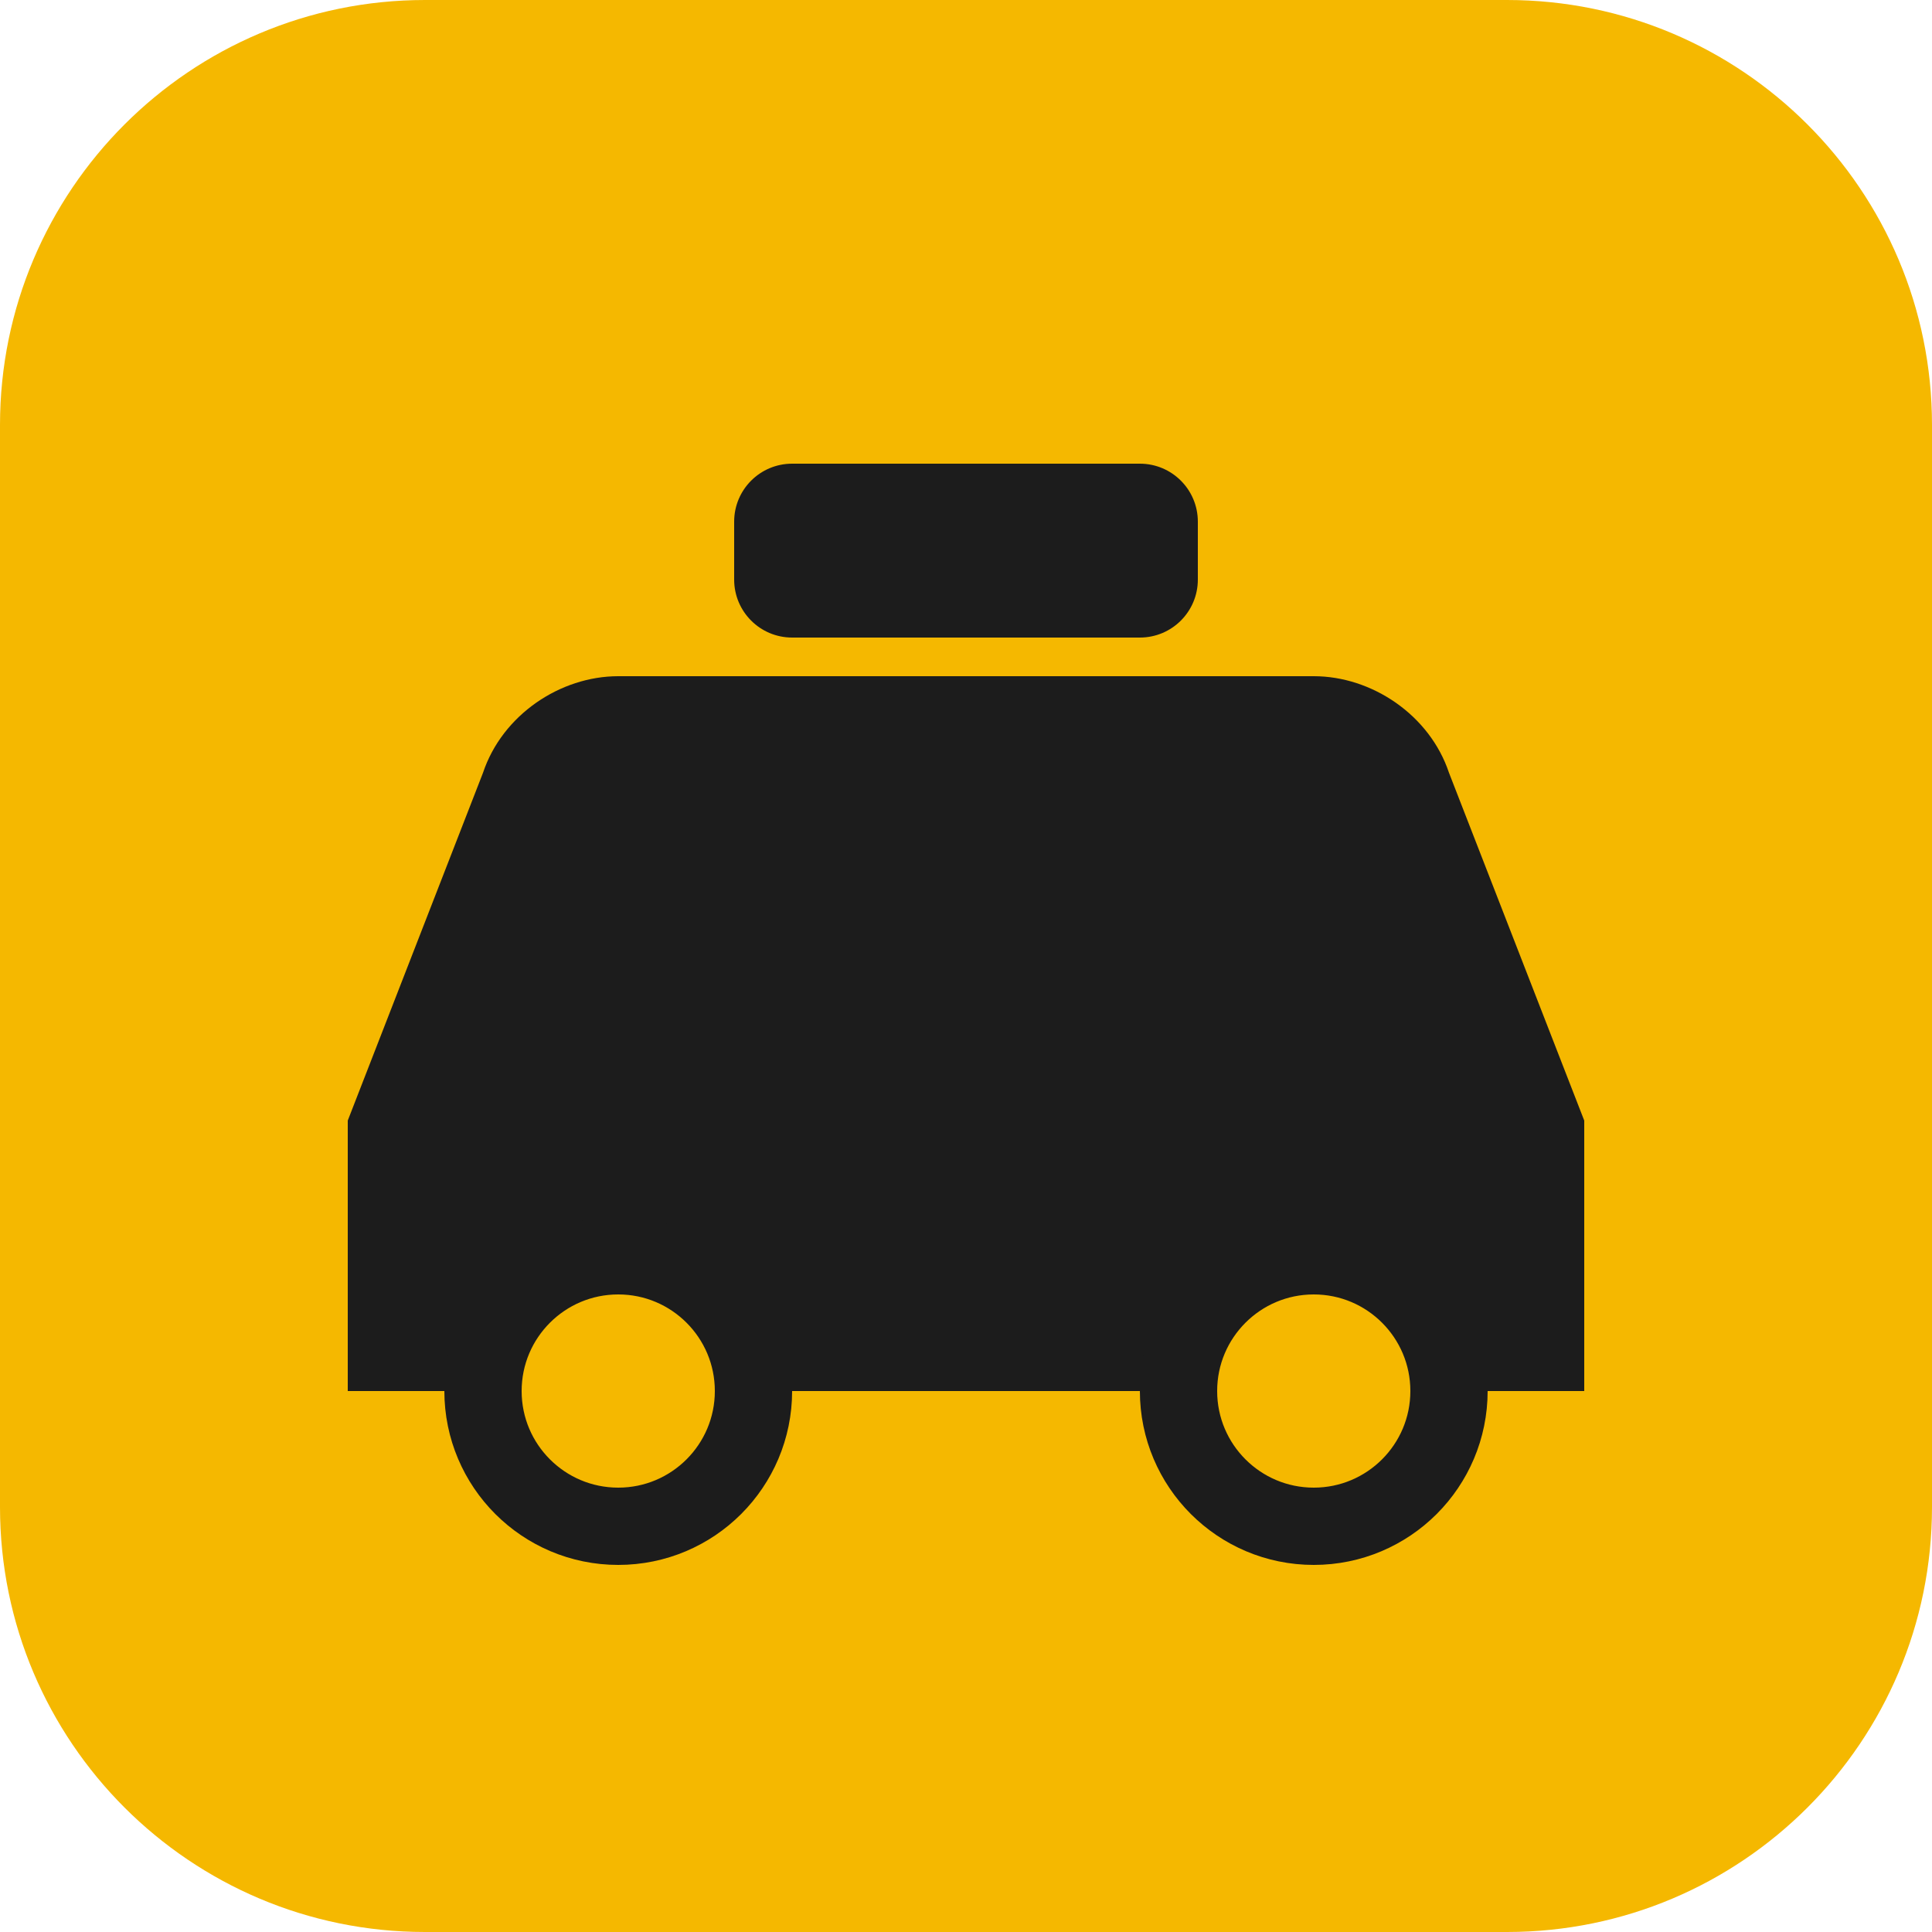
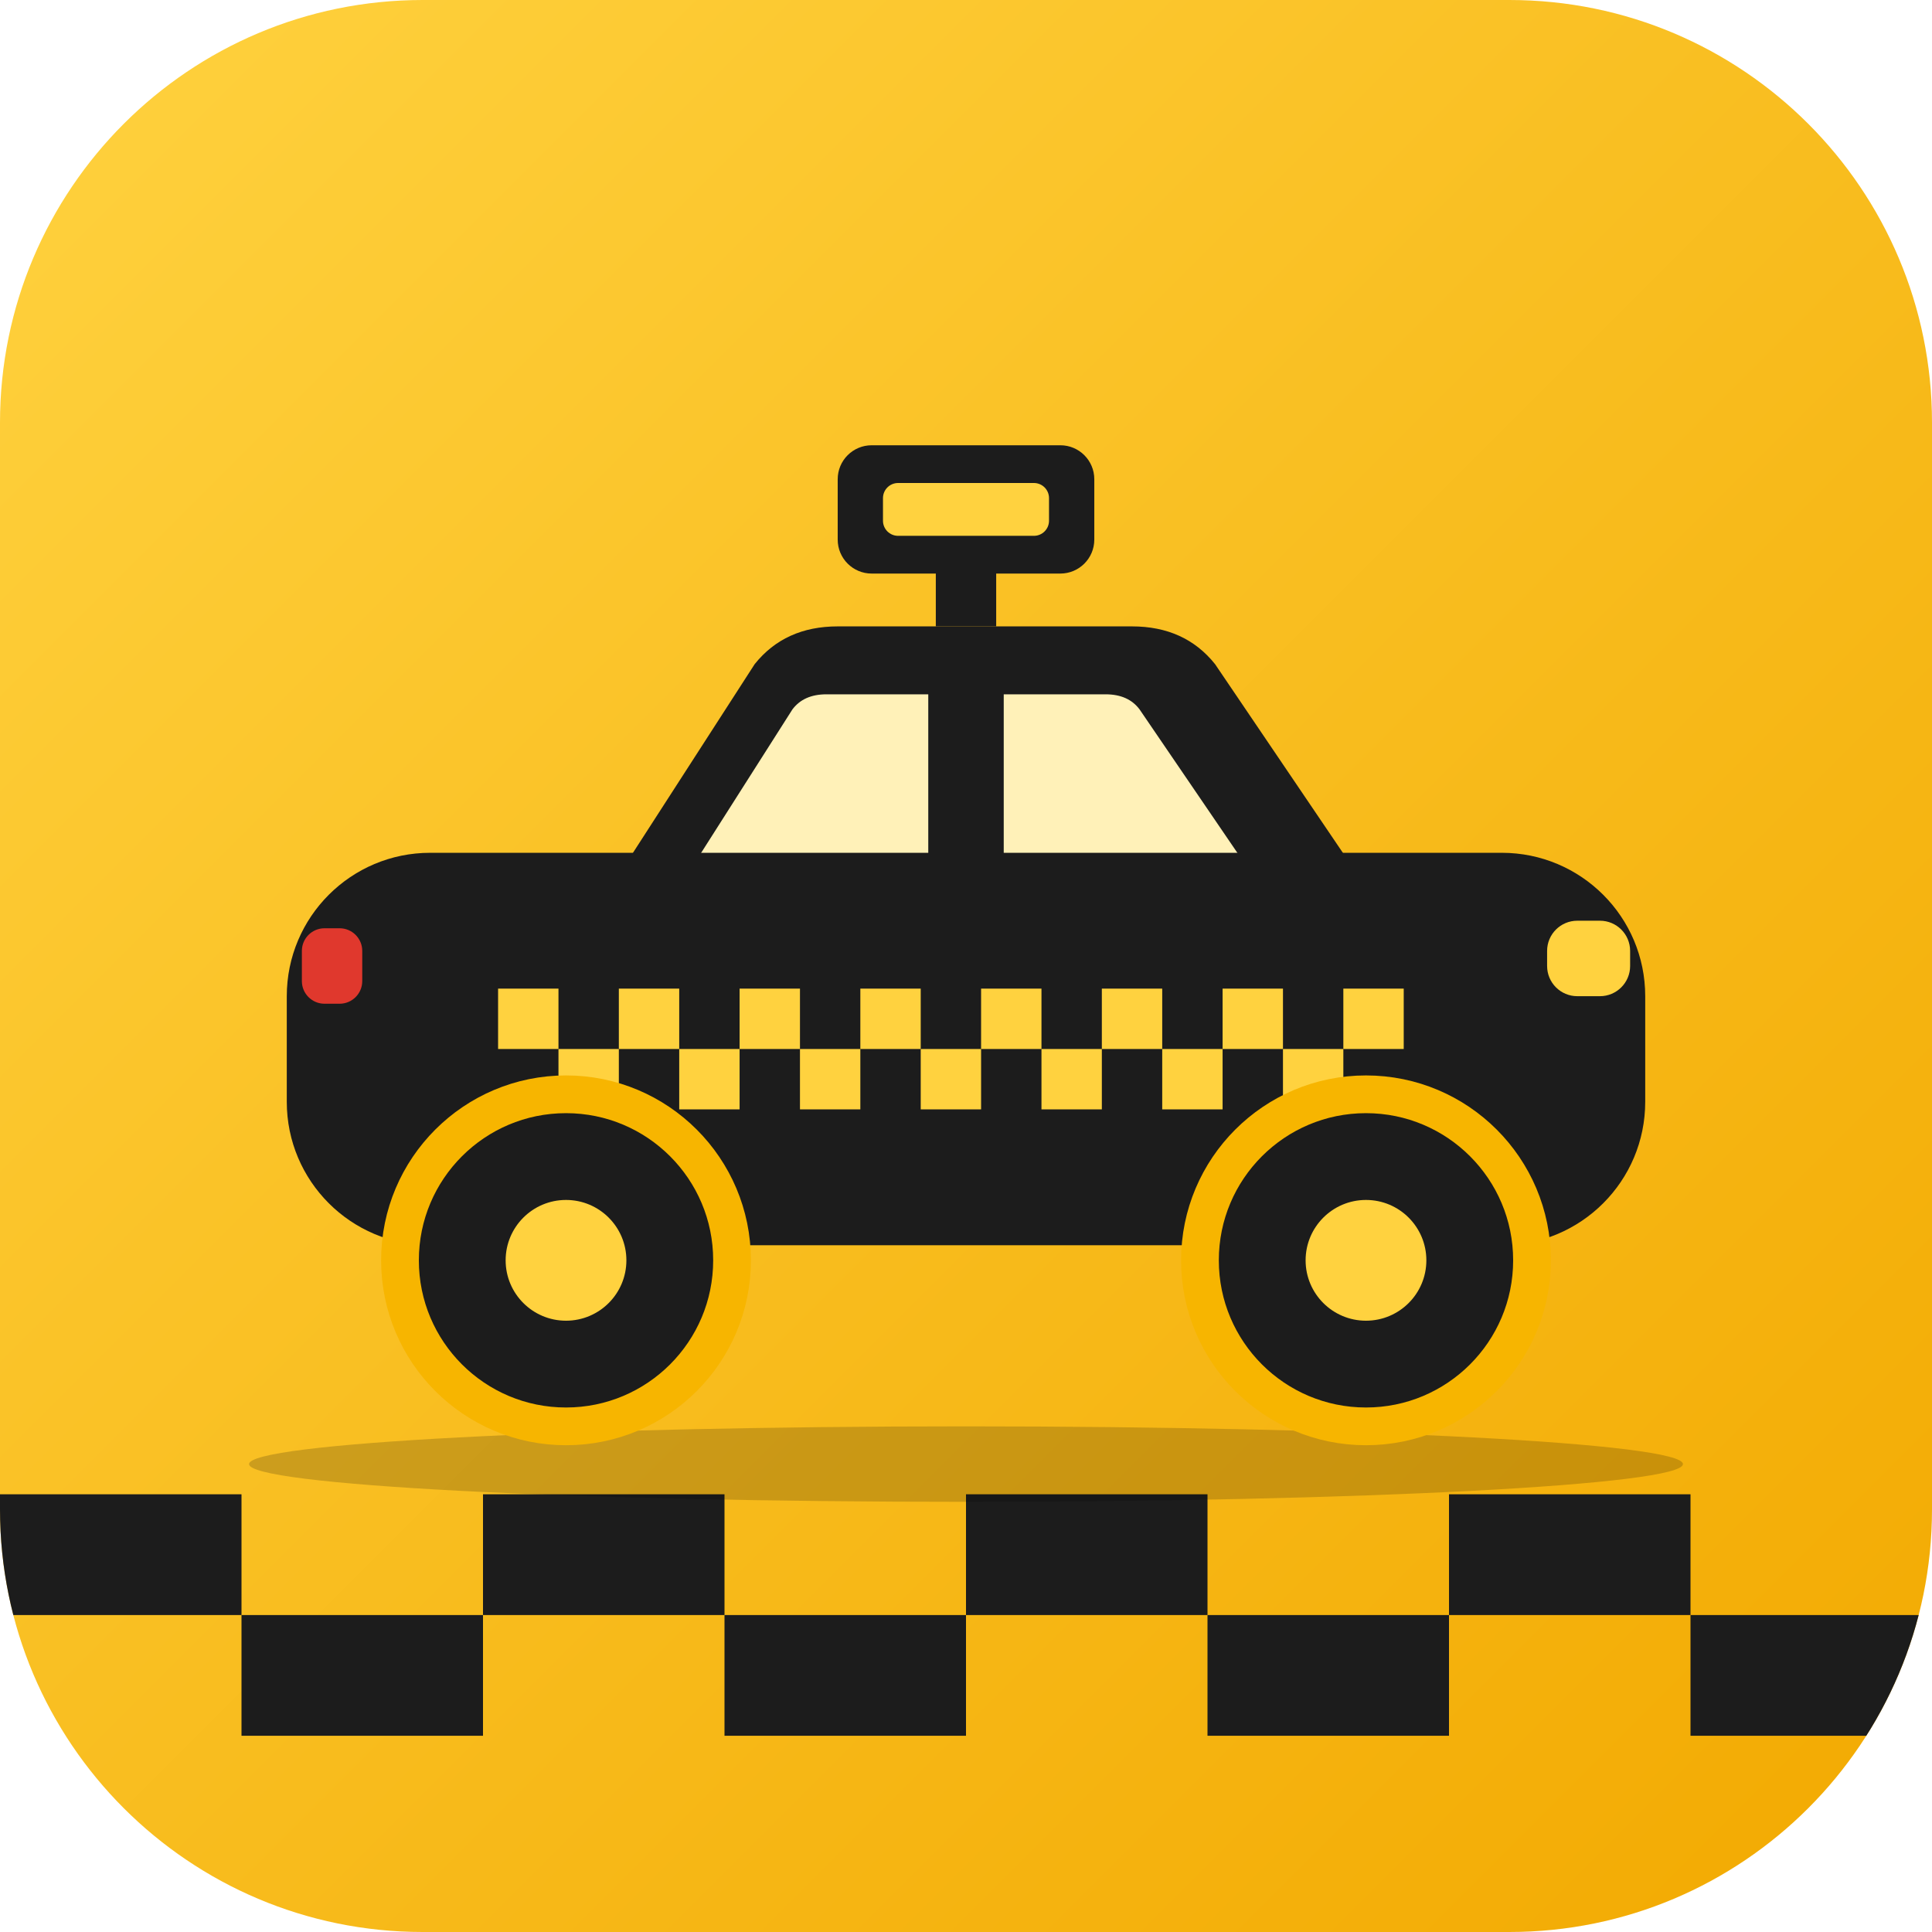
- <svg xmlns="http://www.w3.org/2000/svg" viewBox="0 0 100 100">
-   <rect width="100" height="100" rx="22" fill="#f5b800" />
-   <path d="M18 58l7-18c1-3 4-5 7-5h36c3 0 6 2 7 5l7 18v14H18z" fill="#1c1c1c" />
-   <rect x="38" y="24" width="24" height="9" rx="3" fill="#1c1c1c" />
-   <circle cx="32" cy="72" r="7" fill="#f5b800" stroke="#1c1c1c" stroke-width="4" />
-   <circle cx="68" cy="72" r="7" fill="#f5b800" stroke="#1c1c1c" stroke-width="4" />
+ <svg xmlns="http://www.w3.org/2000/svg" viewBox="0 0 512 512">
+   <defs>
+     <linearGradient id="bg" x1="0" y1="0" x2="1" y2="1">
+       <stop offset="0" stop-color="#ffd23f" />
+       <stop offset="1" stop-color="#f2a900" />
+     </linearGradient>
+     <clipPath id="clip">
+       <rect width="512" height="512" rx="112" />
+     </clipPath>
+   </defs>
+   <g clip-path="url(#clip)">
+     <rect width="512" height="512" fill="url(#bg)" />
+     <g fill="#1c1c1c">
+       <rect x="0" y="396" width="64" height="32" />
+       <rect x="128" y="396" width="64" height="32" />
+       <rect x="256" y="396" width="64" height="32" />
+       <rect x="384" y="396" width="64" height="32" />
+       <rect x="64" y="428" width="64" height="32" />
+       <rect x="192" y="428" width="64" height="32" />
+       <rect x="320" y="428" width="64" height="32" />
+       <rect x="448" y="428" width="64" height="32" />
+     </g>
+     <ellipse cx="256" cy="388" rx="190" ry="10" fill="#000" opacity=".18" />
+     <rect x="222" y="118" width="68" height="34" rx="9" fill="#1c1c1c" />
+     <rect x="234" y="128" width="44" height="14" rx="4" fill="#ffd23f" />
+     <rect x="248" y="150" width="16" height="16" fill="#1c1c1c" />
+     <path d="M160 238 L200 176 Q208 166 222 166 L300 166 Q314 166 322 176 L364 238 Z" fill="#1c1c1c" />
+     <path d="M182 232 L210 188 Q213 184 219 184 L246 184 L246 232 Z" fill="#fff1b8" />
+     <path d="M266 184 L293 184 Q299 184 302 188 L332 232 L266 232 Z" fill="#fff1b8" />
+     <rect x="76" y="226" width="360" height="104" rx="38" fill="#1c1c1c" />
+     <g fill="#ffd23f">
+       <rect x="132" y="262" width="16" height="16" />
+       <rect x="164" y="262" width="16" height="16" />
+       <rect x="196" y="262" width="16" height="16" />
+       <rect x="228" y="262" width="16" height="16" />
+       <rect x="260" y="262" width="16" height="16" />
+       <rect x="292" y="262" width="16" height="16" />
+       <rect x="324" y="262" width="16" height="16" />
+       <rect x="356" y="262" width="16" height="16" />
+       <rect x="148" y="278" width="16" height="16" />
+       <rect x="180" y="278" width="16" height="16" />
+       <rect x="212" y="278" width="16" height="16" />
+       <rect x="244" y="278" width="16" height="16" />
+       <rect x="276" y="278" width="16" height="16" />
+       <rect x="308" y="278" width="16" height="16" />
+       <rect x="340" y="278" width="16" height="16" />
+     </g>
+     <rect x="410" y="244" width="22" height="20" rx="8" fill="#ffd23f" />
+     <rect x="80" y="246" width="16" height="20" rx="6" fill="#e0382d" />
+     <circle cx="150" cy="334" r="44" fill="#1c1c1c" stroke="#f7b500" stroke-width="10" />
+     <circle cx="150" cy="334" r="16" fill="#ffd23f" />
+     <circle cx="362" cy="334" r="44" fill="#1c1c1c" stroke="#f7b500" stroke-width="10" />
+     <circle cx="362" cy="334" r="16" fill="#ffd23f" />
+   </g>
</svg>
